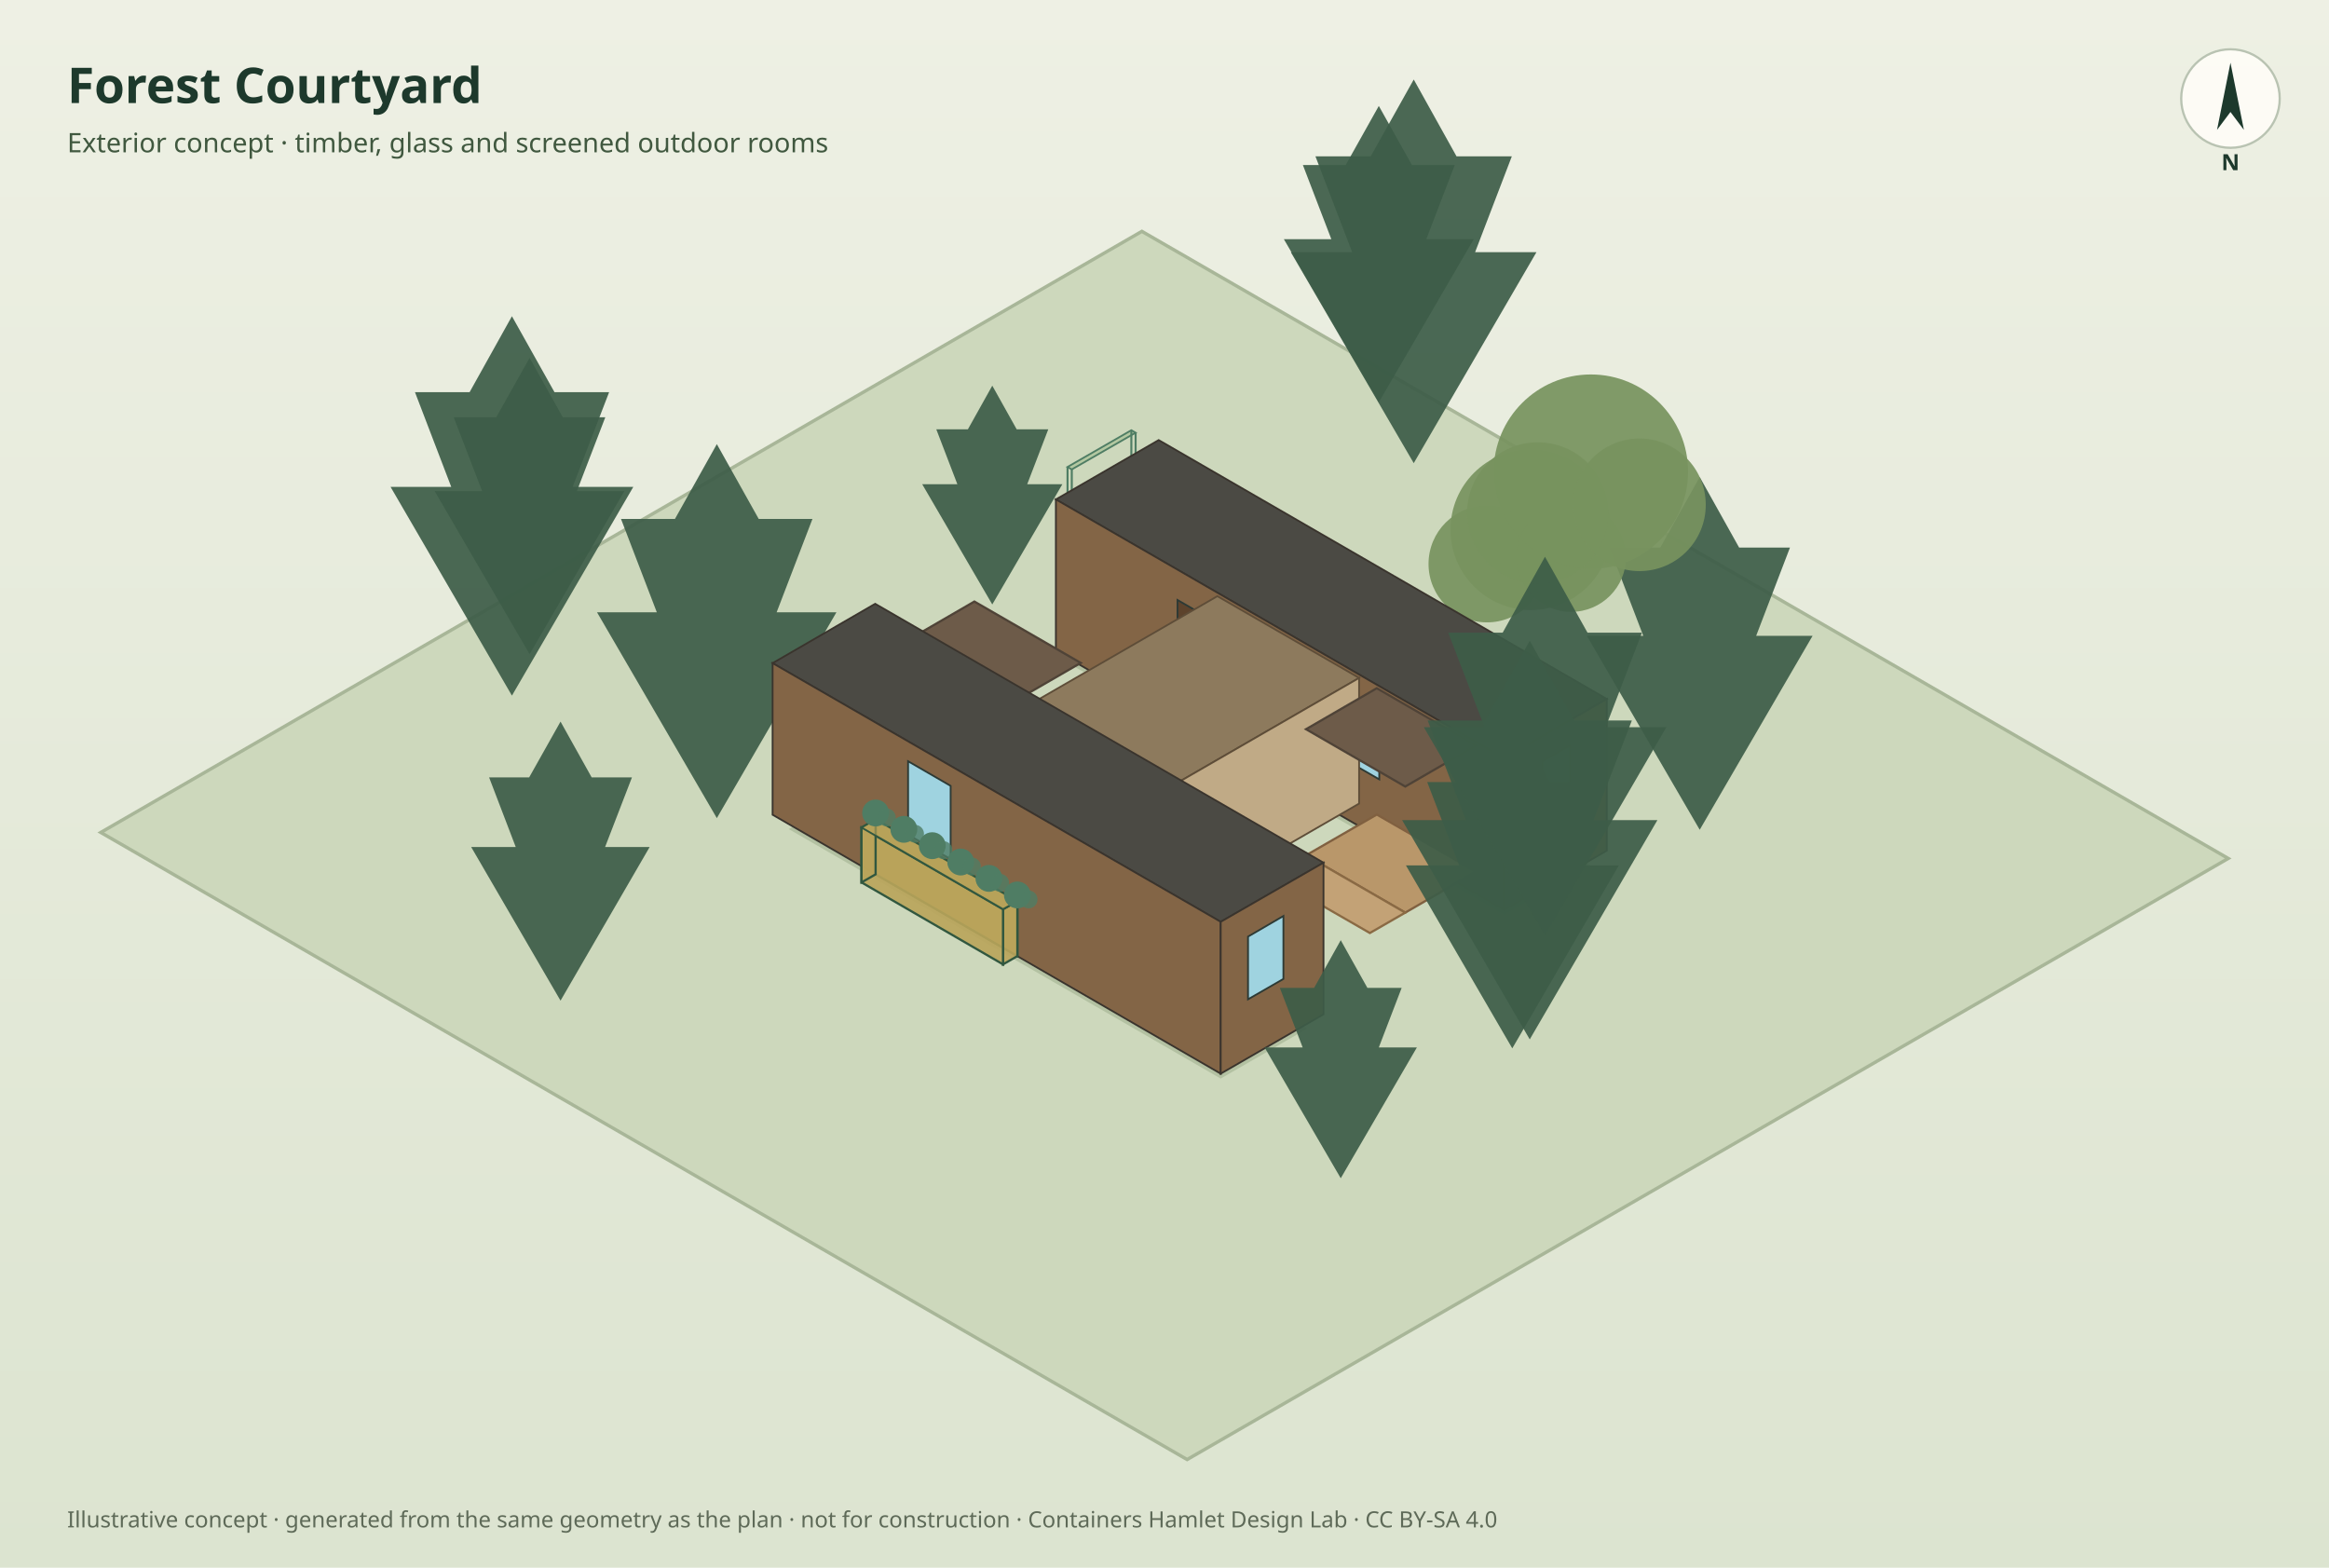
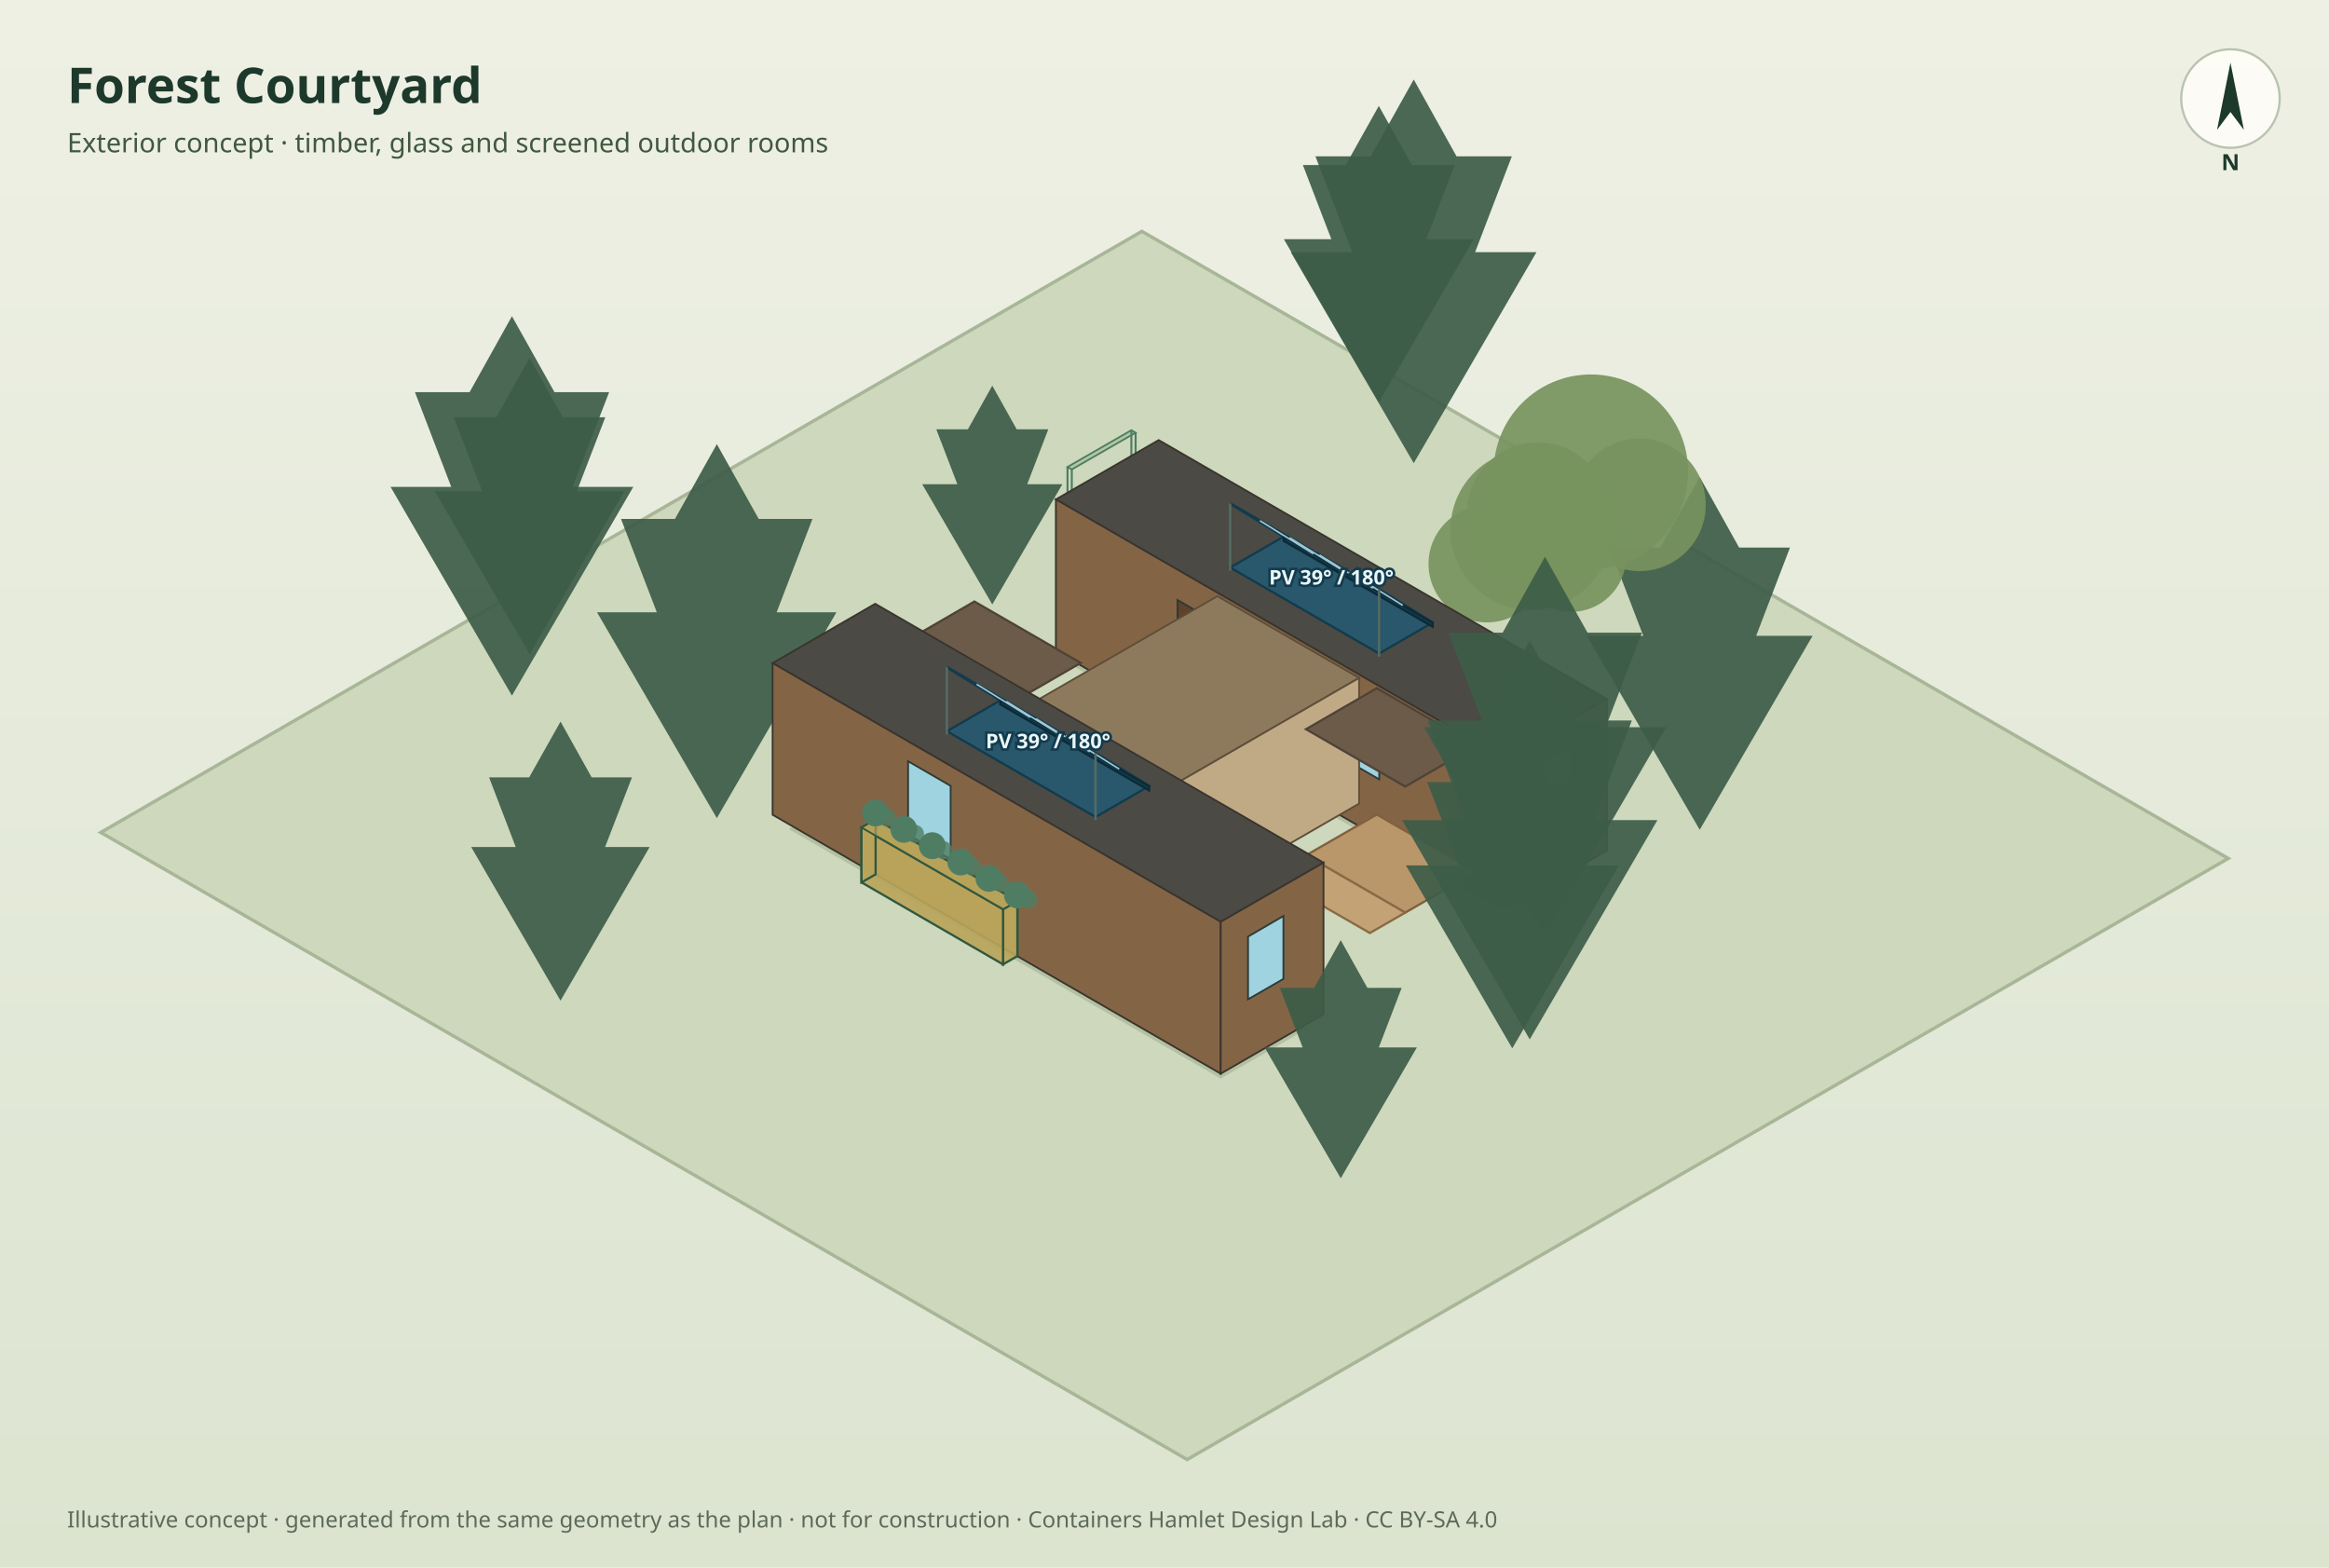
<svg xmlns="http://www.w3.org/2000/svg" viewBox="0 0 1040 700" role="img" aria-labelledby="concept-forest-courtyard-exterior-t concept-forest-courtyard-exterior-d">
  <defs>
    <linearGradient id="concept-forest-courtyard-exterior-sky" x1="0" y1="0" x2="0" y2="1">
      <stop offset="0" stop-color="#eef0e4" />
      <stop offset="1" stop-color="#dce4d0" />
    </linearGradient>
  </defs>
  <rect width="1040" height="700" fill="url(#concept-forest-courtyard-exterior-sky)" />
  <path d="M509.9 103.3L995 383.3L530.1 651.7L45 371.7Z" fill="#cdd8bc" stroke="#a8b698" stroke-width="1.5" />
  <g fill="#3d5d48" fill-opacity="0.92">
    <path d="M228.6 310.6L282.8 217.4L255.7 217.4L272 175.1L247.6 175.1L228.6 141.2L209.7 175.1L185.3 175.1L201.5 217.4L174.4 217.4Z" />
  </g>
  <g fill="#3d5d48" fill-opacity="0.92">
    <path d="M320.1 365.3L373.5 273.4L346.8 273.4L362.8 231.7L338.8 231.7L320.1 198.3L301.4 231.7L277.3 231.7L293.3 273.4L266.6 273.4Z" />
  </g>
  <g fill="#3d5d48" fill-opacity="0.92">
    <path d="M443.1 269.9L474.4 216.2L458.7 216.2L468.1 191.7L454 191.7L443.1 172.2L432.2 191.7L418.1 191.7L427.5 216.2L411.8 216.2Z" />
  </g>
  <g fill="#3d5d48" fill-opacity="0.92">
    <path d="M631.3 206.8L686.1 112.6L658.7 112.6L675.1 69.8L650.4 69.8L631.3 35.5L612.1 69.8L587.4 69.8L603.8 112.6L576.4 112.6Z" />
  </g>
  <g fill="#3d5d48" fill-opacity="0.92">
    <path d="M236.5 292.1L278.8 219.3L257.6 219.3L270.3 186.3L251.3 186.3L236.5 159.8L221.6 186.3L202.6 186.3L215.3 219.3L194.1 219.3Z" />
  </g>
  <g fill="#3d5d48" fill-opacity="0.92">
    <path d="M759 370.5L809.4 283.9L784.2 283.9L799.3 244.5L776.6 244.5L759 213L741.4 244.5L718.7 244.5L733.8 283.9L708.6 283.9Z" />
  </g>
  <g fill="#78935f" fill-opacity="0.92">
    <circle cx="683.6" cy="236.5" r="35.9" />
    <circle cx="664" cy="251.8" r="26.1" />
    <circle cx="701.6" cy="248.7" r="24.5" />
  </g>
  <g fill="#3d5d48" fill-opacity="0.92">
    <path d="M615.7 179.6L658.1 106.8L636.9 106.8L649.6 73.7L630.5 73.7L615.7 47.3L600.9 73.7L581.8 73.7L594.5 106.8L573.3 106.8Z" />
  </g>
  <g fill="#78935f" fill-opacity="0.92">
    <circle cx="710.4" cy="210.6" r="43.4" />
    <circle cx="686.7" cy="229.1" r="31.6" />
    <circle cx="732.1" cy="225.4" r="29.6" />
  </g>
  <path d="M505.2 259.9 507.1 261 478.6 277.4 476.7 276.3Z" fill="#9ab886" fill-opacity="0.3" stroke="#4f7d64" stroke-width="0.8" />
  <path d="M505.2 192.1 507.1 193.2 478.6 209.6 476.7 208.5Z" fill="#6f9d5b" fill-opacity="0.28" stroke="#4f7d64" stroke-width="0.8" />
  <path d="M505.2 259.9L505.2 192.1" stroke="#4f7d64" stroke-width="0.9" />
  <path d="M507.1 261L507.1 193.2" stroke="#4f7d64" stroke-width="0.9" />
  <path d="M478.6 277.4L478.6 209.6" stroke="#4f7d64" stroke-width="0.9" />
  <path d="M476.7 276.3L476.7 208.5" stroke="#4f7d64" stroke-width="0.9" />
  <path d="M517.4 274.9 710.2 386.2 671.7 408.5 478.8 297.1Z" fill="#9eae8d" fill-opacity="0.55" />
  <path d="M517.4 196.5 717.5 312.1 671.7 338.6 471.5 223Z" fill="#4b4a44" stroke="#3a342d" stroke-width="0.8" />
  <path d="M471.5 290.7 671.7 406.3 671.7 338.6 471.5 223Z" fill="#836546" stroke="#3a342d" stroke-width="0.8" />
  <path d="M717.5 379.8 671.7 406.3 671.7 338.6 717.5 312.1Z" fill="#836546" stroke="#3a342d" stroke-width="0.8" />
  <path d="M525.8 317 563.7 338.9 563.7 289.8 525.8 267.9Z" fill="#5d432c" stroke="#2d3a35" stroke-width="0.8" />
  <path d="M600.1 338.9 615.9 348 615.9 320 600.1 310.8Z" fill="#9fd3e0" stroke="#2d3a35" stroke-width="0.8" />
  <path d="M701.2 349.1 688.6 356.4 688.6 340 701.2 332.7Z" fill="#9fd3e0" stroke="#2d3a35" stroke-width="0.8" />
+   <path d="M639.7 278 573.2 239.6 549.3 253.4 615.8 291.8Z" fill="#245a73" fill-opacity="0.85" stroke="#123b4d" stroke-width="1" />
+   <path d="M639.7 278 573.2 239.6 549.3 224.8 615.8 263.1Z" fill="#2f6d88" fill-opacity="0.9" stroke="#123b4d" stroke-width="1.2" />
+   <path d="M639.7 278 573.2 239.6 573.2 241.5 639.7 279.8Z" fill="#123b4d" stroke="#0d2a36" stroke-width="1" />
+   <line x1="626.4" y1="270.3" x2="602.5" y2="255.5" stroke="#9fc9d6" stroke-width="0.7" />
+   <line x1="613.1" y1="262.6" x2="589.2" y2="247.8" stroke="#9fc9d6" stroke-width="0.7" />
+   <line x1="599.8" y1="254.9" x2="575.9" y2="240.1" stroke="#9fc9d6" stroke-width="0.7" />
+   <line x1="586.5" y1="247.3" x2="562.6" y2="232.5" stroke="#9fc9d6" stroke-width="0.7" />
+   <line x1="549.3" y1="254.8" x2="549.3" y2="224.8" stroke="#536b63" stroke-width="1.1" />
+   <line x1="615.8" y1="293.2" x2="615.8" y2="263.1" stroke="#536b63" stroke-width="1.1" />
+   <text x="594.5" y="261" text-anchor="middle" font-family="system-ui, sans-serif" font-size="9" font-weight="800" fill="#eaf6f9" stroke="#123b4d" stroke-width="2.2" paint-order="stroke">PV 39° / 180°</text>
  <path d="M435.1 325 482.6 352.4 450.9 370.6 403.5 343.2Z" fill="#b9976a" stroke="#806040" stroke-width="1" />
  <path d="M435.1 268.6 482.6 296 450.9 314.3 403.5 286.9Z" fill="#6d5b49" stroke="#4f4337" stroke-width="1" />
  <path d="M543.6 266.2 606.9 302.7 518.9 353.5 455.6 317Z" fill="#8d7a5d" stroke="#5e4d38" stroke-width="0.8" />
  <path d="M455.6 373.1 518.9 409.6 518.9 353.5 455.6 317Z" fill="#c0aa86" stroke="#5e4d38" stroke-width="0.8" />
  <path d="M606.9 358.8 518.9 409.6 518.9 353.5 606.9 302.7Z" fill="#c0aa86" stroke="#5e4d38" stroke-width="0.8" />
  <path d="M455.6 373.1 518.9 409.6 518.9 353.5 455.6 317Z" fill="#6b9277" fill-opacity="0.18" stroke="#4f7d64" stroke-width="1" />
  <path d="M614.8 363.7 659.1 389.2 627.5 407.5 583.2 381.9Z" fill="#b9976a" stroke="#806040" stroke-width="1" />
  <path d="M614.8 307.3 659.1 332.9 627.5 351.2 583.2 325.6Z" fill="#6d5b49" stroke="#4f4337" stroke-width="1" />
  <path d="M583.2 381.9 627.5 407.5 611.7 416.6 567.4 391.1Z" fill="#c3a276" stroke="#8a6a44" stroke-width="1" />
  <path d="M390.8 347.9 583.7 459.3 545.1 481.6 352.2 370.2Z" fill="#9eae8d" fill-opacity="0.55" />
  <path d="M390.8 269.6 591 385.2 545.1 411.6 345 296.1Z" fill="#4b4a44" stroke="#3a342d" stroke-width="0.8" />
  <path d="M345 363.8 545.1 479.4 545.1 411.6 345 296.1Z" fill="#836546" stroke="#3a342d" stroke-width="0.8" />
  <path d="M591 452.9 545.1 479.4 545.1 411.6 591 385.2Z" fill="#836546" stroke="#3a342d" stroke-width="0.8" />
  <path d="M405.5 372.7 424.5 383.6 424.5 350.9 405.5 339.9Z" fill="#9fd3e0" stroke="#2d3a35" stroke-width="0.8" />
  <path d="M573.1 437.1 557.3 446.2 557.3 418.2 573.1 409Z" fill="#9fd3e0" stroke="#2d3a35" stroke-width="0.8" />
+   <path d="M513.1 351 446.7 312.7 422.8 326.5 489.2 364.8Z" fill="#245a73" fill-opacity="0.85" stroke="#123b4d" stroke-width="1" />
+   <path d="M513.1 351 446.7 312.7 422.8 297.9 489.2 336.2Z" fill="#2f6d88" fill-opacity="0.9" stroke="#123b4d" stroke-width="1.2" />
+   <path d="M513.1 351 446.7 312.7 446.7 314.5 513.1 352.9Z" fill="#123b4d" stroke="#0d2a36" stroke-width="1" />
+   <line x1="499.8" y1="343.4" x2="475.9" y2="328.5" stroke="#9fc9d6" stroke-width="0.7" />
+   <line x1="486.6" y1="335.7" x2="462.6" y2="320.9" stroke="#9fc9d6" stroke-width="0.7" />
+   <line x1="473.3" y1="328" x2="449.4" y2="313.2" stroke="#9fc9d6" stroke-width="0.7" />
+   <line x1="460" y1="320.3" x2="436.1" y2="305.5" stroke="#9fc9d6" stroke-width="0.7" />
+   <line x1="422.8" y1="327.9" x2="422.8" y2="297.9" stroke="#536b63" stroke-width="1.1" />
+   <line x1="489.2" y1="366.2" x2="489.2" y2="336.2" stroke="#536b63" stroke-width="1.1" />
+   <text x="468" y="334.1" text-anchor="middle" font-family="system-ui, sans-serif" font-size="9" font-weight="800" fill="#eaf6f9" stroke="#123b4d" stroke-width="2.2" paint-order="stroke">PV 39° / 180°</text>
  <path d="M391 390.4 454.3 426.9 454.3 402.4 391 365.8Z" fill="#b9a45a" fill-opacity="0.9" stroke="#31573f" stroke-width="1" />
  <path d="M454.3 426.9 447.9 430.6 447.9 406 454.3 402.4Z" fill="#b9a45a" fill-opacity="0.9" stroke="#31573f" stroke-width="1" />
  <path d="M447.9 430.6 384.7 394 384.7 369.5 447.9 406Z" fill="#b9a45a" fill-opacity="0.9" stroke="#31573f" stroke-width="1" />
  <path d="M384.7 394 391 390.4 391 365.8 384.7 369.5Z" fill="#b9a45a" fill-opacity="0.9" stroke="#31573f" stroke-width="1" />
  <path d="M391 365.8 454.3 402.4 447.9 406 384.7 369.5Z" fill="#b9a45a" fill-opacity="0.65" stroke="#31573f" stroke-width="0.8" />
  <circle cx="391" cy="363" r="6" fill="#4f7d64" />
  <circle cx="396" cy="365" r="4" fill="#4f7d64" opacity="0.8" />
  <circle cx="403.6" cy="370.3" r="6" fill="#4f7d64" />
  <circle cx="408.6" cy="372.3" r="4" fill="#4f7d64" opacity="0.8" />
  <circle cx="416.3" cy="377.6" r="6" fill="#4f7d64" />
  <circle cx="421.3" cy="379.6" r="4" fill="#4f7d64" opacity="0.8" />
  <circle cx="429" cy="384.9" r="6" fill="#4f7d64" />
  <circle cx="434" cy="386.9" r="4" fill="#4f7d64" opacity="0.8" />
  <circle cx="441.6" cy="392.2" r="6" fill="#4f7d64" />
  <circle cx="446.6" cy="394.2" r="4" fill="#4f7d64" opacity="0.8" />
  <circle cx="454.3" cy="399.6" r="6" fill="#4f7d64" />
  <circle cx="459.3" cy="401.6" r="4" fill="#4f7d64" opacity="0.8" />
  <g fill="#3d5d48" fill-opacity="0.92">
    <path d="M675.3 468.1L722.9 386.4L699.1 386.4L713.4 349.2L692 349.2L675.3 319.5L658.7 349.2L637.3 349.2L651.6 386.4L627.8 386.4Z" />
  </g>
  <g fill="#3d5d48" fill-opacity="0.92">
    <path d="M683.1 464.1L740.1 366.2L711.6 366.2L728.7 321.7L703 321.7L683.1 286.1L663.2 321.7L637.5 321.7L654.6 366.2L626.1 366.2Z" />
  </g>
  <g fill="#3d5d48" fill-opacity="0.92">
    <path d="M250.3 446.8L290.1 378.2L270.2 378.2L282.2 347.1L264.2 347.1L250.3 322.2L236.3 347.1L218.4 347.1L230.3 378.2L210.4 378.2Z" />
  </g>
  <g fill="#3d5d48" fill-opacity="0.92">
    <path d="M598.7 526.1L632.7 467.7L615.7 467.7L625.9 441.1L610.6 441.1L598.7 419.8L586.8 441.1L571.5 441.1L581.7 467.7L564.7 467.7Z" />
  </g>
  <g fill="#3d5d48" fill-opacity="0.92">
    <path d="M689.9 417.8L744.1 324.7L717 324.7L733.2 282.5L708.9 282.5L689.9 248.6L671 282.5L646.7 282.5L662.9 324.7L635.8 324.7Z" />
  </g>
  <text x="30" y="46" font-family="system-ui, sans-serif" font-size="22" font-weight="800" fill="#1d392c">Forest Courtyard</text>
  <text x="30" y="68" font-family="system-ui, sans-serif" font-size="12" fill="#40583f">Exterior concept · timber, glass and screened outdoor rooms</text>
  <g aria-hidden="true">
    <circle cx="996" cy="44" r="22" fill="#fffdf7" fill-opacity="0.9" stroke="#b9c3b2" />
    <path d="M996 28l6 30l-6 -8l-6 8z" fill="#1d392c" />
    <text x="996" y="76" text-anchor="middle" font-size="10" font-weight="700" font-family="system-ui, sans-serif" fill="#1d392c">N</text>
  </g>
  <text x="30" y="682" font-family="system-ui, sans-serif" font-size="10" fill="#5e6a58">Illustrative concept · generated from the same geometry as the plan · not for construction · Containers Hamlet Design Lab · CC BY-SA 4.0</text>
</svg>
